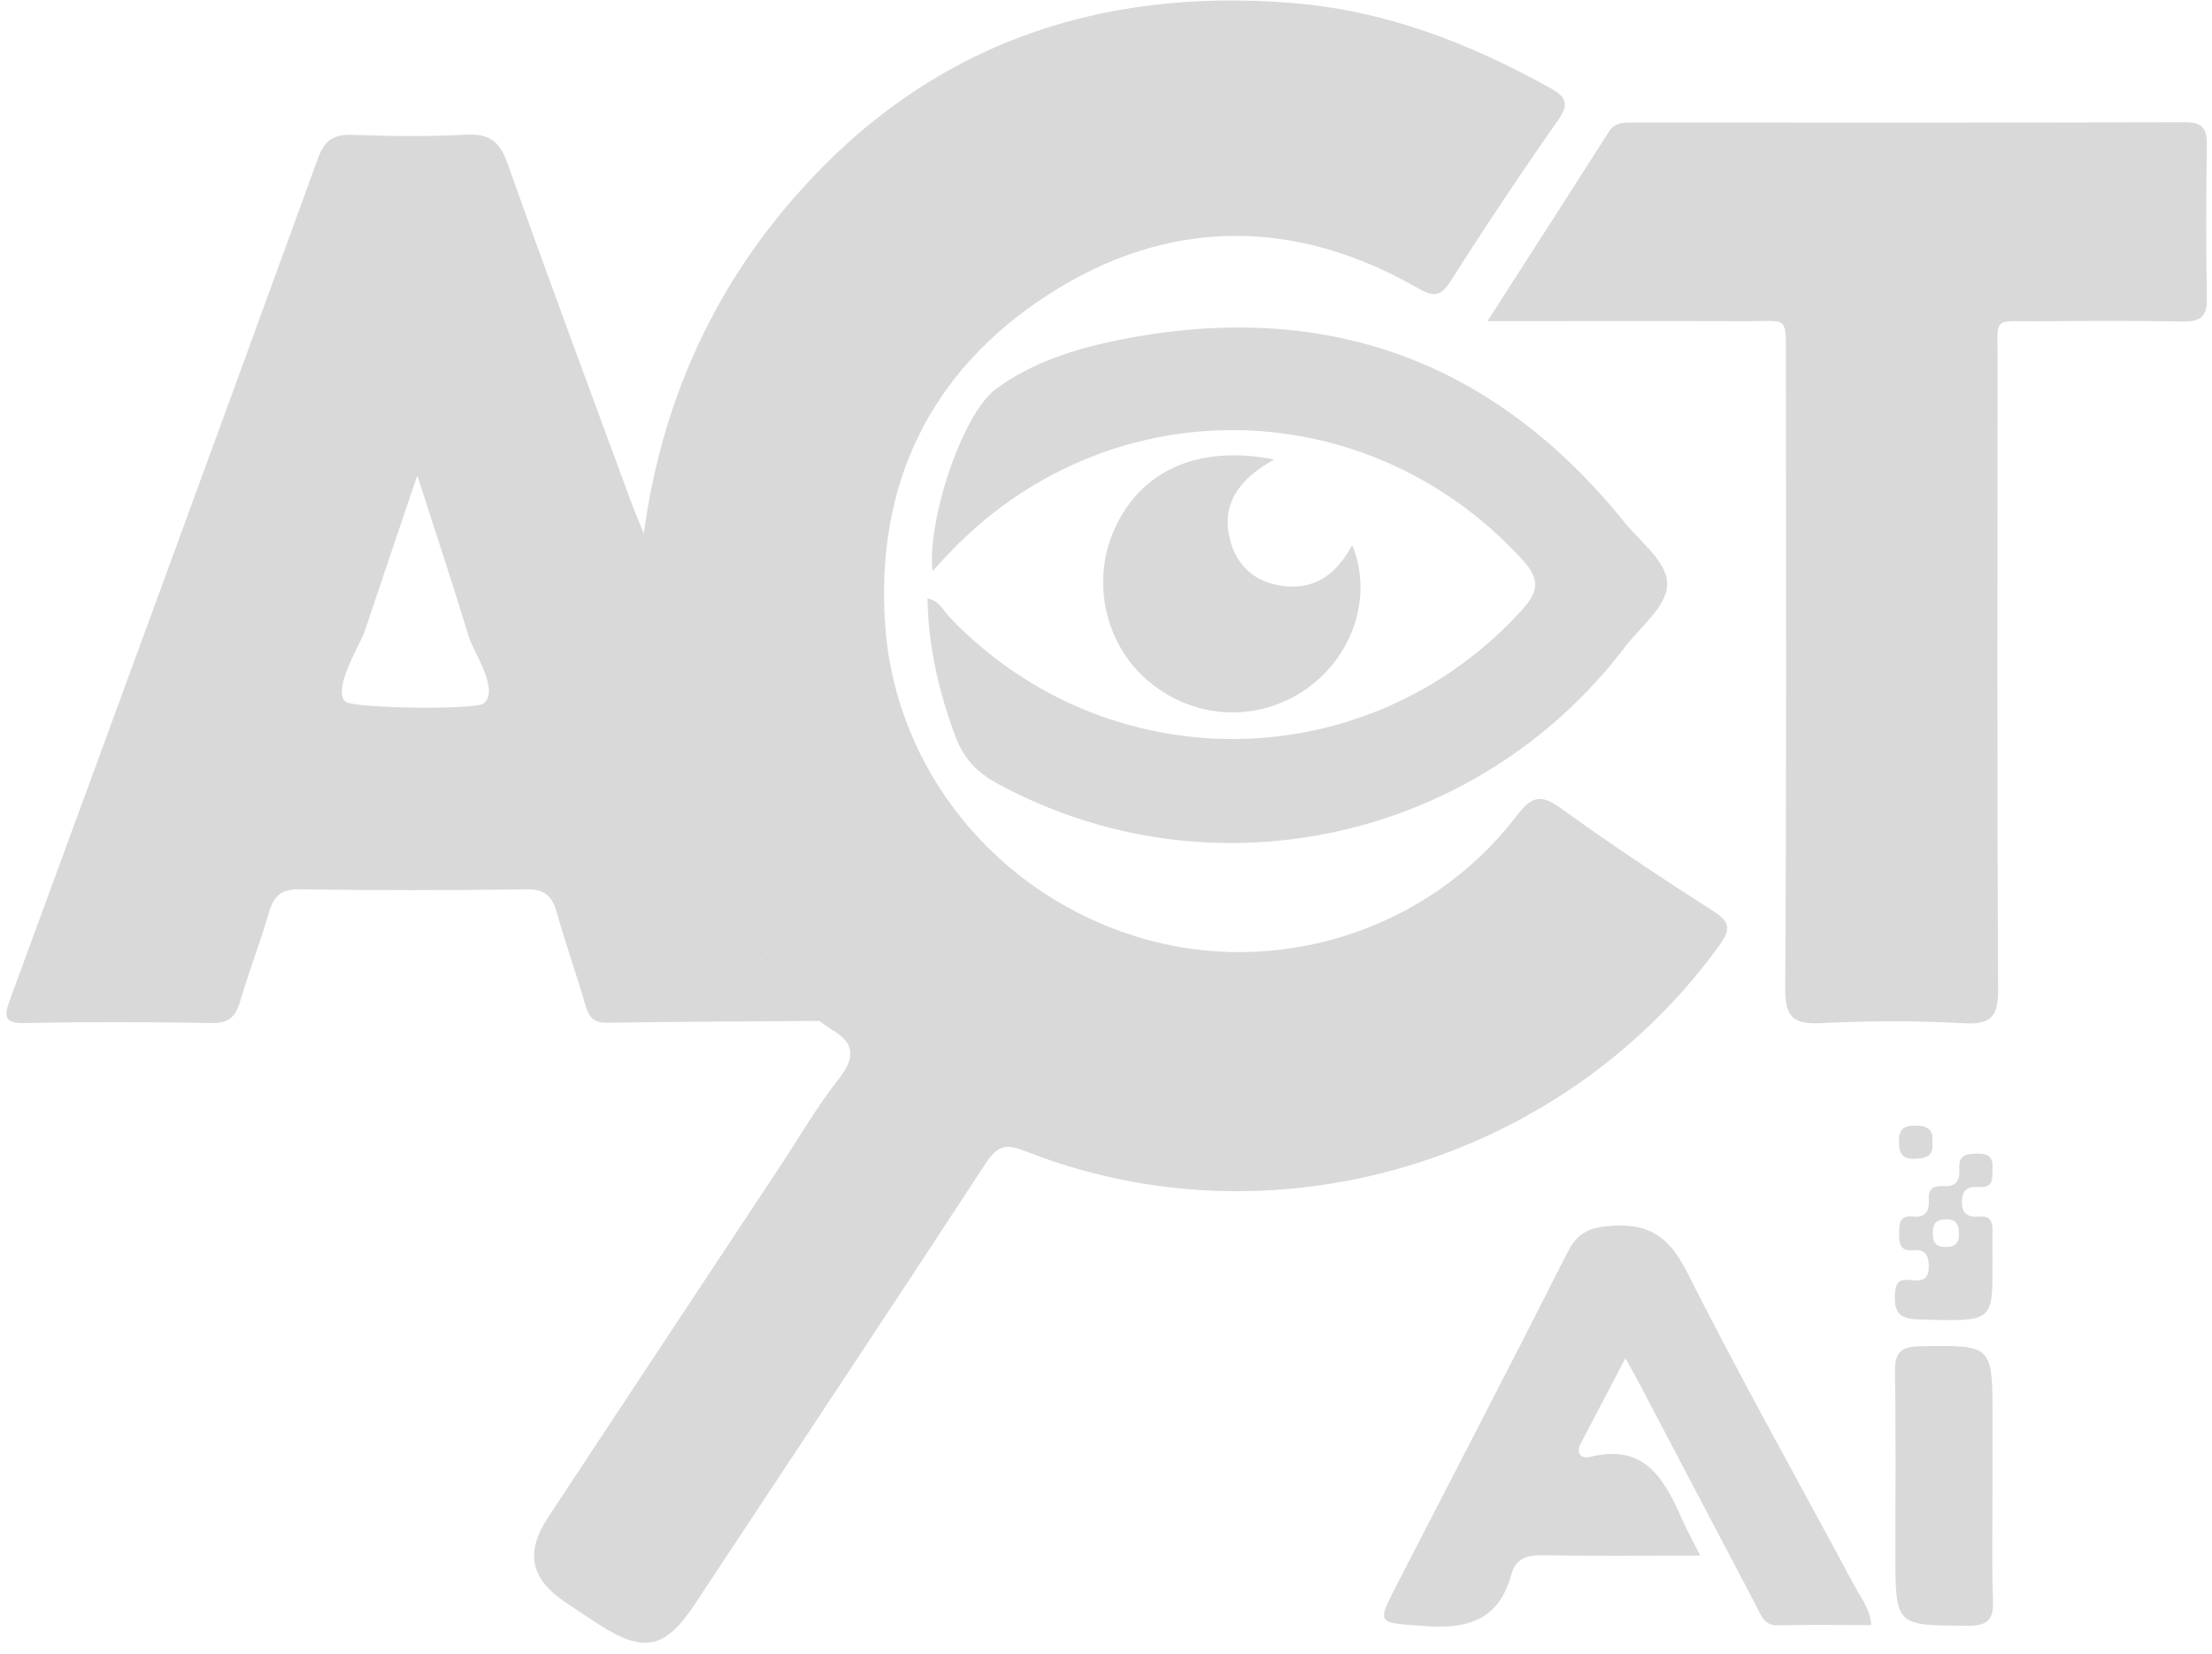
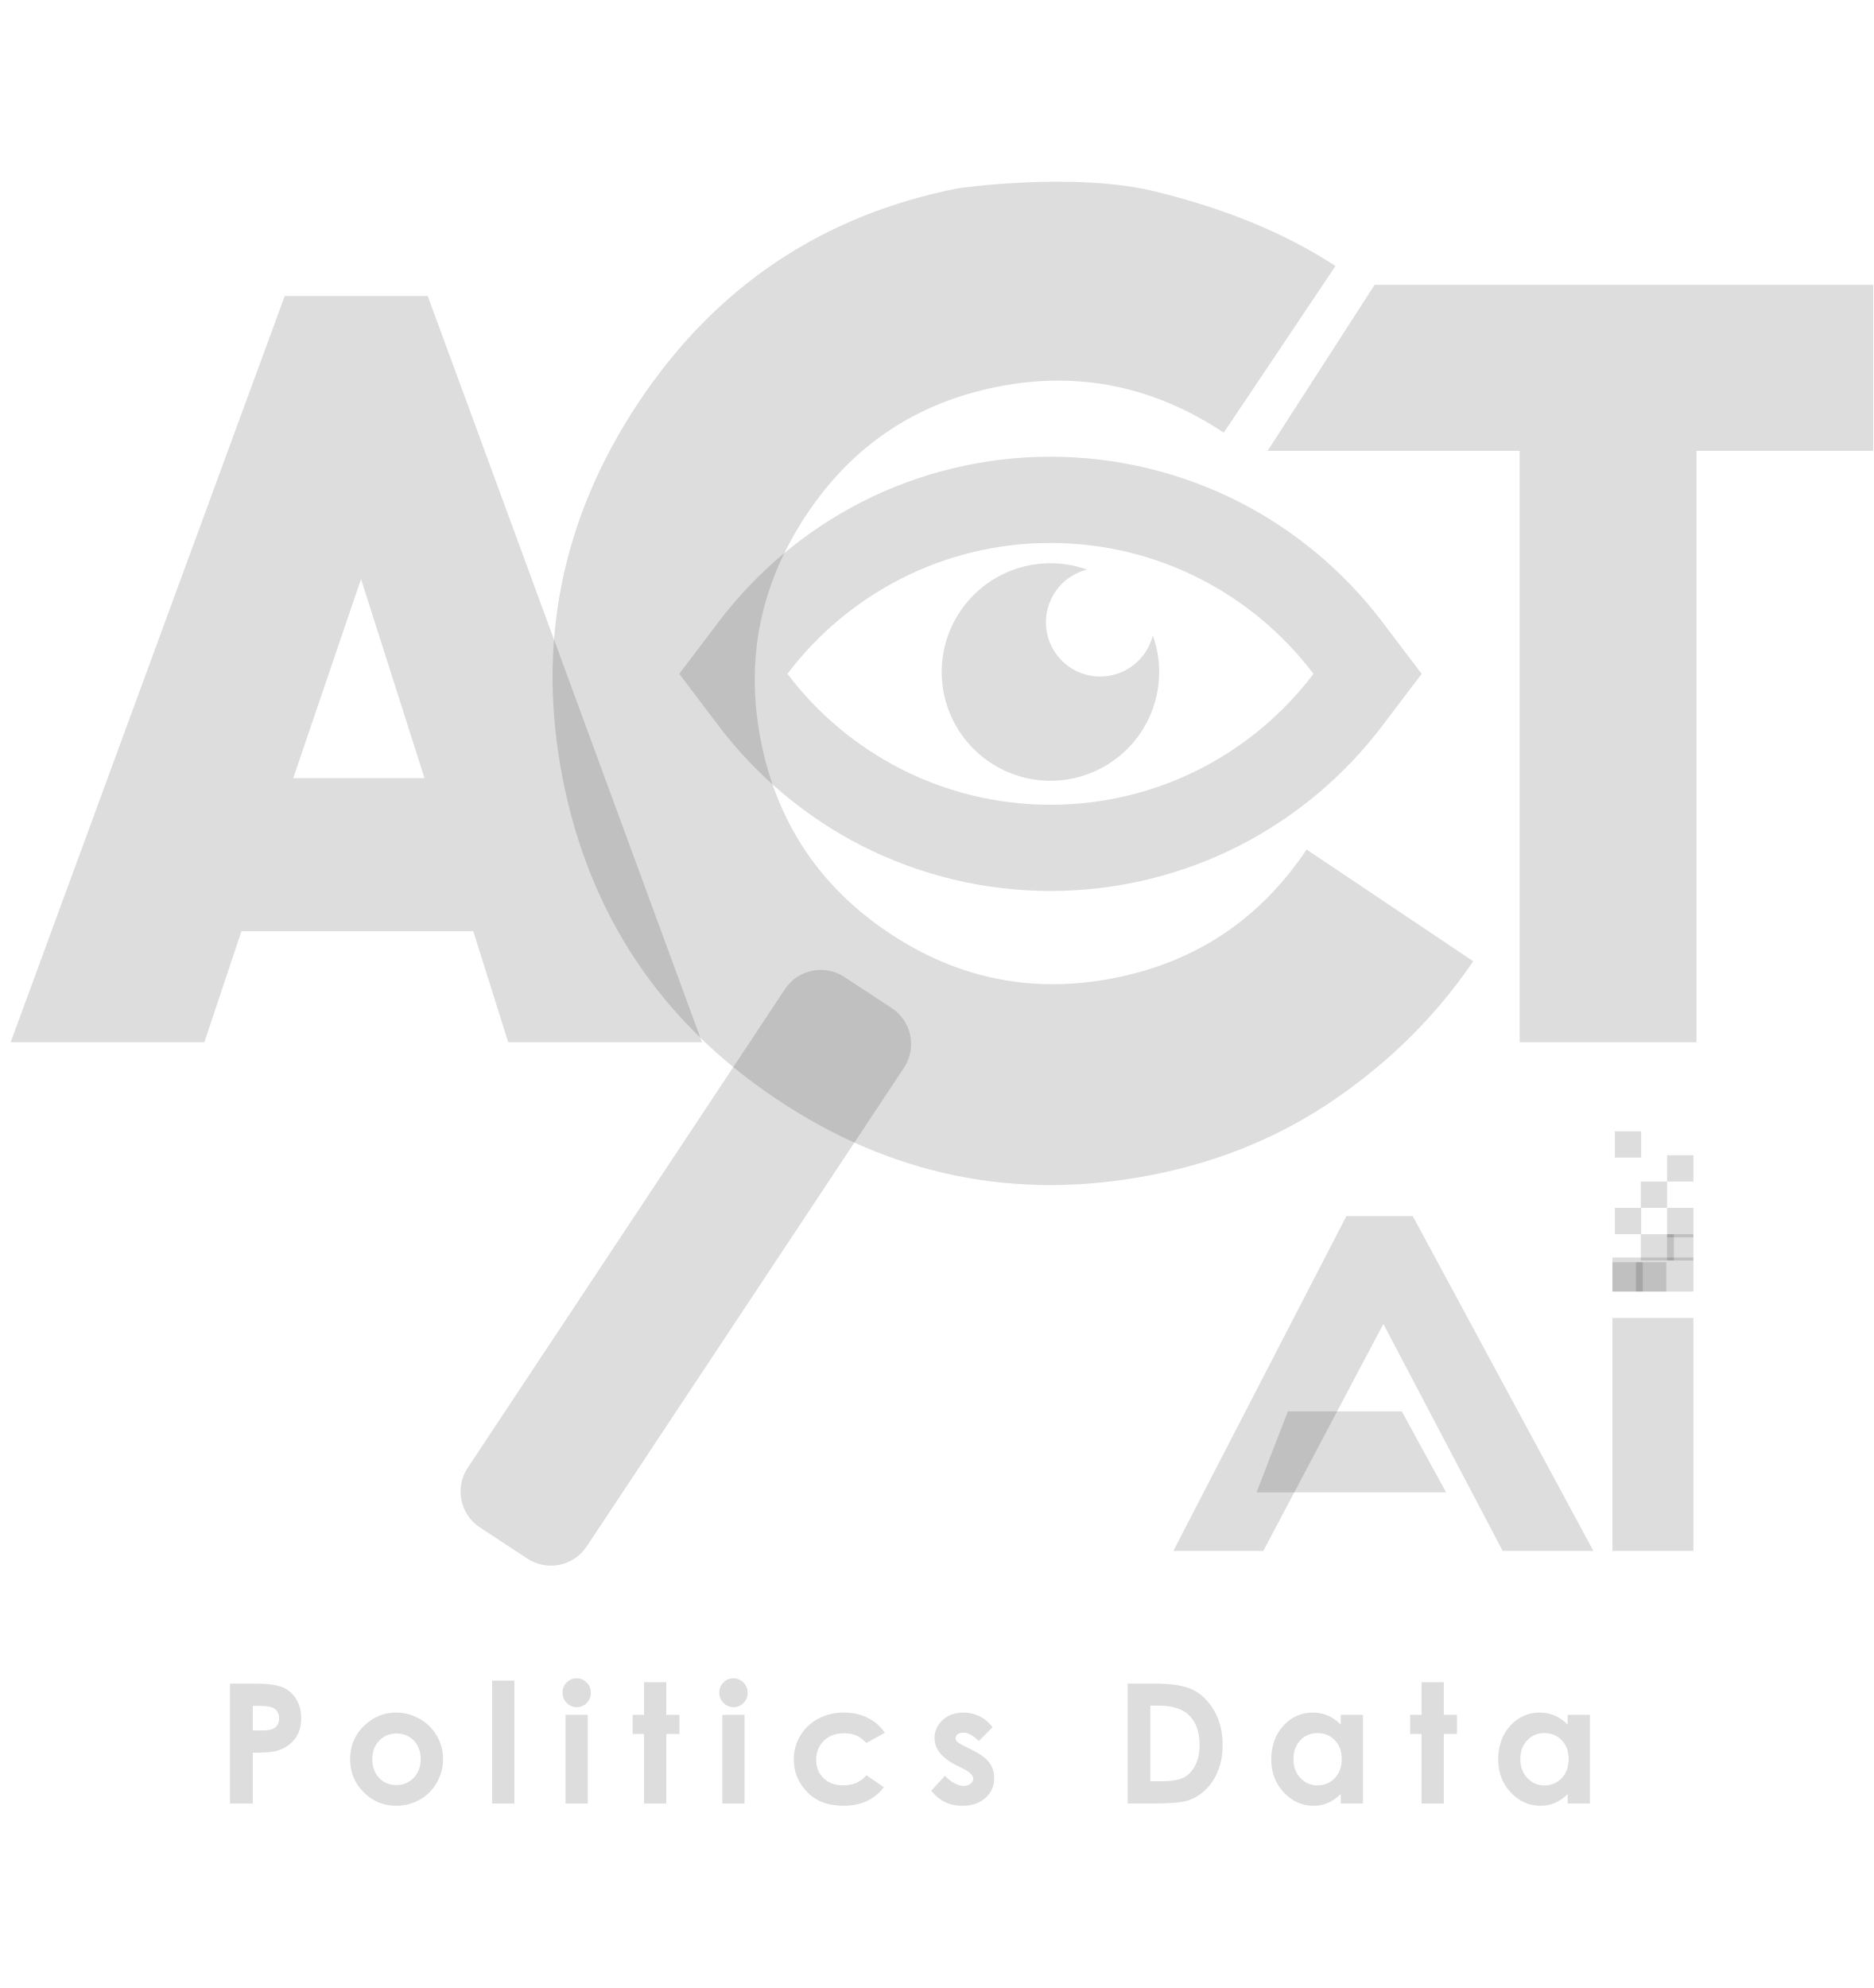
- <svg xmlns="http://www.w3.org/2000/svg" width="194" height="145" viewBox="0 0 194 145" fill="none">
-   <path d="M56.466 46.756C57.991 35.547 62.355 25.605 69.84 17.11C81.428 3.962 96.189 -1.127 113.364 0.263C121.473 0.919 128.907 3.782 135.978 7.732C137.426 8.543 137.625 9.148 136.617 10.585C133.384 15.191 130.258 19.88 127.239 24.631C126.308 26.103 125.679 26.026 124.297 25.236C113.395 18.998 102.297 19.131 91.886 25.867C81.597 32.52 76.732 42.483 77.642 54.913C78.568 67.594 87.471 78.434 99.826 82.179C111.931 85.847 125.28 81.651 132.995 71.56C134.32 69.826 135.113 69.585 136.914 70.888C141.263 74.033 145.745 77.003 150.267 79.896C151.848 80.907 151.756 81.574 150.728 82.99C136.904 101.991 111.568 109.522 89.875 100.919C88.161 100.242 87.43 100.514 86.447 102.017C77.995 114.94 69.446 127.795 60.933 140.677C58.339 144.596 56.461 144.996 52.496 142.426C51.493 141.775 50.495 141.128 49.508 140.451C46.52 138.409 46.05 136.116 48.07 133.049C54.829 122.794 61.618 112.554 68.392 102.309C70.086 99.749 71.626 97.067 73.524 94.661C75.018 92.768 75.023 91.47 72.91 90.259C72.546 90.049 72.219 89.777 71.881 89.536C71.344 88.889 70.833 88.217 70.254 87.607C64.125 81.081 60.196 73.412 58.027 64.732C56.548 58.807 56.446 52.805 56.466 46.772V46.756Z" fill="rgba(0, 0, 0, 0.15)" />
-   <path d="M56.466 46.756C56.451 52.789 56.548 58.791 58.027 64.717C60.196 73.397 64.126 81.066 70.255 87.591C70.828 88.202 71.339 88.879 71.882 89.52C65.665 89.567 59.444 89.587 53.228 89.679C52.036 89.695 51.632 89.151 51.33 88.104C50.552 85.401 49.6 82.743 48.838 80.035C48.434 78.604 47.805 77.957 46.193 77.983C39.547 78.075 32.896 78.08 26.25 77.983C24.643 77.957 24.004 78.573 23.584 80.019C22.827 82.641 21.824 85.191 21.062 87.812C20.668 89.161 20.064 89.731 18.57 89.705C13.117 89.613 7.657 89.597 2.209 89.705C0.305 89.746 0.346 89.11 0.878 87.648C9.919 63.054 18.939 38.461 27.902 13.847C28.47 12.288 29.274 11.775 30.88 11.826C34.201 11.939 37.536 11.99 40.847 11.811C42.888 11.703 43.814 12.354 44.515 14.335C48.045 24.312 51.749 34.224 55.402 44.155C55.725 45.033 56.108 45.895 56.461 46.761L56.466 46.756ZM36.595 41.708C34.896 46.726 33.423 51.035 31.985 55.354C31.602 56.509 29.141 60.377 30.276 61.516C30.875 62.116 41.721 62.275 42.438 61.675C43.834 60.515 41.501 57.114 41.133 55.883C39.762 51.363 38.263 46.88 36.6 41.703L36.595 41.708Z" fill="rgba(0, 0, 0, 0.15)" />
-   <path d="M130.452 28.165C134.222 22.291 137.676 16.936 141.099 11.554C141.6 10.764 142.306 10.744 143.089 10.744C159.271 10.749 175.449 10.764 191.627 10.723C193.074 10.723 193.566 11.185 193.545 12.626C193.484 17.151 193.468 21.681 193.55 26.206C193.581 27.837 192.916 28.217 191.427 28.191C187.17 28.114 182.914 28.14 178.652 28.17C174.692 28.201 175.203 27.642 175.198 31.761C175.178 50.035 175.142 68.313 175.244 86.586C175.26 88.972 174.804 89.874 172.226 89.726C168.066 89.484 163.876 89.515 159.711 89.715C157.302 89.833 156.555 89.223 156.57 86.673C156.688 68.313 156.637 49.953 156.631 31.592C156.631 27.57 156.821 28.181 153.209 28.165C145.816 28.14 138.418 28.16 130.441 28.16L130.452 28.165Z" fill="rgba(0, 0, 0, 0.15)" />
-   <path d="M81.347 52.477C82.416 52.682 82.749 53.564 83.301 54.144C97.141 68.585 119.908 68.303 133.389 53.59C134.965 51.871 135.134 50.83 133.456 49.009C119.718 34.086 96.885 33.911 83.035 48.727C82.641 49.147 82.247 49.573 81.787 50.071C81.29 45.767 84.35 36.302 87.368 34.091C90.551 31.756 94.373 30.556 98.22 29.792C116.158 26.226 130.974 31.531 142.496 45.823C143.923 47.593 146.359 49.352 146.21 51.394C146.072 53.262 143.847 54.99 142.501 56.755C129.516 73.818 106.155 78.866 87.476 68.708C85.721 67.754 84.534 66.533 83.833 64.676C82.355 60.762 81.423 56.755 81.347 52.477Z" fill="rgba(0, 0, 0, 0.15)" />
-   <path d="M164.117 142.499C161.344 142.499 158.642 142.453 155.946 142.519C154.677 142.55 154.442 141.601 154.023 140.806C150.6 134.316 147.192 127.822 143.78 121.327C143.468 120.732 143.13 120.147 142.552 119.101C141.15 121.784 139.902 124.154 138.658 126.534C138.178 127.452 138.643 127.95 139.487 127.74C144.527 126.503 146.097 130.048 147.704 133.603C148.083 134.434 148.528 135.24 149.121 136.404C144.276 136.404 139.794 136.456 135.318 136.373C133.941 136.348 132.928 136.661 132.56 138.025C131.465 142.088 128.702 142.878 124.875 142.581C120.716 142.258 120.685 142.504 122.624 138.733C127.582 129.099 132.585 119.496 137.471 109.826C138.311 108.163 139.283 107.661 141.145 107.502C144.568 107.209 146.374 108.405 147.955 111.539C152.631 120.829 157.742 129.905 162.654 139.077C163.201 140.103 164.004 141.037 164.117 142.504V142.499Z" fill="rgba(0, 0, 0, 0.15)" />
-   <path d="M111.748 40.288C108.591 42.057 107.056 44.258 107.905 47.429C108.473 49.553 109.967 50.943 112.188 51.333C115.206 51.861 117.212 50.389 118.593 47.788C120.389 52.174 118.767 57.35 114.736 60.29C110.515 63.368 104.872 63.168 100.799 59.797C96.921 56.591 95.652 50.968 97.765 46.346C100.088 41.267 105.045 38.98 111.743 40.288H111.748Z" fill="rgba(0, 0, 0, 0.15)" />
-   <path d="M174.754 130.469C174.754 133.711 174.672 136.958 174.79 140.195C174.852 141.878 174.514 142.565 172.611 142.555C166.231 142.529 166.231 142.611 166.231 136.204C166.231 130.915 166.277 125.621 166.2 120.332C166.18 118.741 166.553 118.085 168.308 118.054C174.754 117.941 174.754 117.874 174.754 124.318C174.754 126.365 174.754 128.411 174.754 130.463V130.469Z" fill="rgba(0, 0, 0, 0.15)" />
-   <path d="M174.749 111.005C174.749 115.94 174.749 115.894 168.246 115.694C166.711 115.647 166.138 115.201 166.184 113.631C166.22 112.518 166.491 112.097 167.617 112.246C168.405 112.349 169.131 112.308 169.157 111.143C169.182 110.076 168.865 109.522 167.729 109.625C166.593 109.727 166.563 108.963 166.558 108.137C166.558 107.301 166.604 106.547 167.74 106.67C168.896 106.793 169.233 106.188 169.157 105.151C169.085 104.238 169.627 103.946 170.426 104.007C171.592 104.1 171.904 103.469 171.838 102.448C171.756 101.186 172.605 101.16 173.521 101.16C174.355 101.16 174.795 101.468 174.754 102.355C174.713 103.181 174.959 104.171 173.582 104.089C172.733 104.038 172.124 104.192 172.073 105.29C172.022 106.506 172.636 106.752 173.628 106.675C174.57 106.598 174.769 107.157 174.754 107.947C174.733 108.968 174.754 109.989 174.754 111.015L174.749 111.005ZM171.797 108.219C171.838 107.429 171.592 106.911 170.676 106.916C169.965 106.916 169.546 107.173 169.52 107.927C169.494 108.65 169.551 109.302 170.513 109.343C171.311 109.378 171.833 109.127 171.797 108.219Z" fill="rgba(0, 0, 0, 0.15)" />
-   <path d="M169.469 100.191C169.612 101.35 168.967 101.571 167.97 101.607C166.854 101.643 166.558 101.181 166.542 100.124C166.527 98.996 166.977 98.678 168.026 98.698C169.07 98.724 169.617 99.078 169.474 100.191H169.469Z" fill="rgba(0, 0, 0, 0.15)" />
+ <svg xmlns="http://www.w3.org/2000/svg" fill="none" viewBox="0 0 148 157">
+   <path fill="#0002" d="M18.165 132.962h1.911c1.034 0 1.78.096 2.236.286.457.191.818.5 1.081.927.264.427.396.939.396 1.535 0 .66-.173 1.21-.518 1.647-.345.437-.814.742-1.406.914-.347.099-.98.148-1.899.148v4.009h-1.802v-9.466zm1.802 3.7h.573c.45 0 .763-.032.94-.097a.833.833 0 00.415-.319.936.936 0 00.151-.539c0-.366-.141-.633-.424-.801-.206-.124-.588-.187-1.146-.187h-.508v1.944-.001zM31.284 135.247c.66 0 1.282.165 1.863.496.581.33 1.035.778 1.36 1.344.327.566.49 1.178.49 1.835 0 .656-.165 1.278-.492 1.853a3.547 3.547 0 01-1.343 1.348 3.712 3.712 0 01-1.872.485c-1.004 0-1.86-.358-2.57-1.072-.71-.714-1.066-1.582-1.066-2.603 0-1.093.401-2.005 1.203-2.735.704-.634 1.513-.952 2.426-.952l.001.001zm.029 1.654c-.546 0-1 .19-1.363.569-.364.38-.545.865-.545 1.457 0 .593.18 1.103.538 1.481.358.378.813.566 1.363.566s1.007-.191 1.373-.573c.366-.382.549-.873.549-1.474 0-.6-.18-1.088-.538-1.464-.36-.375-.818-.563-1.376-.563l-.001.001zM38.874 132.725h1.756v9.704h-1.756v-9.704zM45.547 132.544c.308 0 .572.112.793.335.22.222.33.493.33.81 0 .318-.11.581-.327.802a1.061 1.061 0 01-.783.331c-.304 0-.579-.112-.799-.338a1.13 1.13 0 01-.33-.82c0-.321.109-.573.327-.791.218-.219.481-.328.79-.328v-.001zm-.878 2.883h1.756v7.002H44.67v-7.002zM50.87 132.848h1.757v2.58h1.042v1.513h-1.042v5.489H50.87v-5.489h-.9v-1.513h.9v-2.58zM57.93 132.544c.308 0 .572.112.792.335.22.222.33.493.33.81 0 .318-.108.581-.326.802a1.061 1.061 0 01-.783.331c-.304 0-.579-.112-.8-.338a1.13 1.13 0 01-.33-.82c0-.321.11-.573.328-.791.218-.219.48-.328.79-.328v-.001zm-.878 2.883h1.756v7.002h-1.756v-7.002zM69.893 136.842l-1.462.805c-.275-.288-.547-.488-.815-.599a2.458 2.458 0 00-.944-.167c-.658 0-1.189.196-1.595.588-.406.393-.609.894-.609 1.507 0 .612.196 1.082.587 1.458.39.377.903.565 1.539.565.786 0 1.398-.268 1.836-.804l1.385.948c-.75.977-1.81 1.465-3.179 1.465-1.23 0-2.195-.364-2.892-1.094-.697-.729-1.046-1.582-1.046-2.561 0-.678.17-1.302.509-1.872a3.575 3.575 0 011.419-1.345c.606-.326 1.286-.489 2.037-.489.694 0 1.319.138 1.872.415a3.56 3.56 0 011.358 1.181v-.001zM78.4 136.405l-1.089 1.088c-.442-.438-.843-.656-1.203-.656-.197 0-.352.041-.463.125a.377.377 0 00-.167.312c0 .094.035.181.106.261.07.079.245.188.524.325l.643.322c.678.335 1.143.675 1.396 1.024.254.347.38.755.38 1.222 0 .622-.229 1.142-.685 1.558-.457.416-1.07.624-1.837.624-1.021 0-1.836-.399-2.445-1.197l1.08-1.178c.207.241.448.435.724.582.277.148.522.222.737.222.232 0 .419-.056.56-.167.142-.112.213-.24.213-.386 0-.27-.255-.534-.766-.791l-.592-.296c-1.133-.57-1.699-1.285-1.699-2.143 0-.553.214-1.026.64-1.419.428-.392.973-.589 1.638-.589a2.848 2.848 0 012.304 1.158v-.001z" />
+   <path fill="#0002" d="M89.07 132.962h2.134c1.376 0 2.398.17 3.067.512.668.341 1.219.895 1.652 1.663.433.767.65 1.665.65 2.69 0 .729-.121 1.4-.364 2.011-.242.611-.576 1.119-1.003 1.522a3.534 3.534 0 01-1.385.836c-.498.155-1.36.232-2.584.232H89.07v-9.466zm1.788 1.738v5.971h.836c.824 0 1.421-.095 1.792-.284.371-.189.675-.506.911-.953.235-.446.354-.996.354-1.649 0-1.004-.281-1.784-.843-2.338-.506-.498-1.32-.747-2.44-.747h-.61zM105.902 135.427h1.756v7.001h-1.756v-.739c-.344.326-.688.561-1.032.705a2.883 2.883 0 01-1.122.215c-.904 0-1.686-.351-2.346-1.052-.66-.702-.99-1.574-.99-2.617s.32-1.966.958-2.658c.638-.69 1.414-1.036 2.326-1.036.42 0 .814.08 1.183.238.368.159.709.397 1.022.714v-.771h.001zm-1.847 1.441c-.544 0-.994.192-1.354.576-.359.384-.538.876-.538 1.477 0 .6.183 1.102.548 1.493.366.39.816.585 1.349.585.534 0 1.01-.192 1.373-.576.364-.384.545-.887.545-1.509 0-.622-.182-1.102-.545-1.48-.363-.378-.823-.566-1.378-.566zM112.282 132.848h1.758v2.58h1.042v1.513h-1.042v5.489h-1.758v-5.489h-.9v-1.513h.9v-2.58zM123.824 135.427h1.757v7.001h-1.757v-.739c-.343.326-.687.561-1.032.705a2.875 2.875 0 01-1.121.215c-.904 0-1.686-.351-2.346-1.052-.66-.702-.99-1.574-.99-2.617s.319-1.966.957-2.658c.639-.69 1.414-1.036 2.327-1.036.42 0 .814.08 1.183.238.368.159.709.397 1.022.714v-.771zm-1.847 1.441c-.543 0-.993.192-1.353.576-.359.384-.539.876-.539 1.477 0 .6.183 1.102.549 1.493.366.39.816.585 1.349.585.534 0 1.009-.192 1.373-.576.363-.384.545-.887.545-1.509 0-.622-.182-1.102-.545-1.48-.364-.378-.823-.566-1.379-.566z" />
+   <path fill="#0002" d="M91.057 50.179a4.286 4.286 0 11-5.195-5.195 8.588 8.588 0 105.195 5.195" />
+   <path fill="#0002" d="M82.97 42.879c8.485 0 16.02 4.057 20.776 10.337-4.755 6.28-12.29 10.338-20.775 10.338s-16.02-4.058-20.776-10.338c4.756-6.28 12.292-10.337 20.776-10.337zm0-6.812c-5.157 0-10.3 1.23-14.872 3.555a33.14 33.14 0 00-11.332 9.483l-3.113 4.111 3.113 4.112a33.142 33.142 0 0011.332 9.483 32.955 32.955 0 0014.873 3.555 32.96 32.96 0 0014.873-3.555 33.148 33.148 0 0011.332-9.483l3.113-4.112-3.113-4.11a33.137 33.137 0 00-11.332-9.484 32.967 32.967 0 00-14.873-3.555z" />
+   <path fill="#0002" d="M40.142 82.31l-2.76-8.77H19.07l-2.93 8.77H.842l21.65-58.936h11.292l21.663 58.935H40.141zM28.516 45.726l-5.355 15.727h10.37l-5.015-15.727z" />
+   <path fill="#0002" d="M41.663 123.095l-3.765-2.474a3.39 3.39 0 01-.97-4.68l25.073-37.824a3.388 3.388 0 014.68-.968l3.766 2.474a3.39 3.39 0 01.969 4.679l-25.072 37.824a3.39 3.39 0 01-4.68.969z" />
+   <path fill="#0002" d="M91.369 15.15c5.101 1.275 9.842 3.074 14.115 5.856L96.66 34.168c-5.542-3.674-11.49-4.884-17.849-3.63-6.452 1.273-11.496 4.652-15.13 10.135-3.636 5.484-4.846 11.434-3.583 17.84 1.273 6.451 4.65 11.496 10.087 15.14 5.436 3.645 11.386 4.856 17.839 3.583 6.453-1.273 11.497-4.651 15.18-10.145l13.161 8.823c-2.887 4.245-6.499 7.838-10.825 10.826-4.326 2.99-9.147 4.983-14.5 6.038-10.707 2.113-20.638.1-29.737-6-9.1-6.101-14.733-14.523-16.846-25.23-2.112-10.707-.098-20.639 5.993-29.785 6.092-9.147 14.515-14.781 25.221-16.893 0 0 9.215-1.34 15.698.28z" />
+   <path fill="#0002" d="M134 35.603V82.31h-13.965V35.603h-19.91l8.451-13.109h39.378v13.11H134zM133.755 99.313h-6.396V102h6.396v-2.688zM133.755 104.086h-6.396v18.396h6.396v-18.396z" />
+   <path fill="#0002" d="M131.616 99.682h-2.398V102h2.398v-2.318z" />
+   <path fill="#0002" d="M129.757 99.682h-2.398V102h2.398v-2.318zM129.629 95.39h-2.079v2.08h2.079v-2.08zM131.677 93.313h-2.079v2.077h2.079v-2.078z" />
+   <path fill="#0002" d="M133.754 91.234h-2.078v2.079h2.078v-2.079zM129.629 89.343h-2.079v2.077h2.079v-2.077zM133.754 95.39h-2.078v2.324h2.078V95.39z" />
+   <path fill="#0002" d="M133.754 97.47h-2.078v2.077h2.078V97.47z" />
+   <path fill="#0002" d="M132.216 97.47h-2.618v2.077h2.618V97.47zM92.679 122.482l13.668-26.445h5.238l14.271 26.445h-7.166l-9.423-17.926-9.484 17.926H92.68z" />
+   <path fill="#0002" d="M99.246 117.861h14.976l-3.5-6.398h-8.998l-2.478 6.398z" />
</svg>
